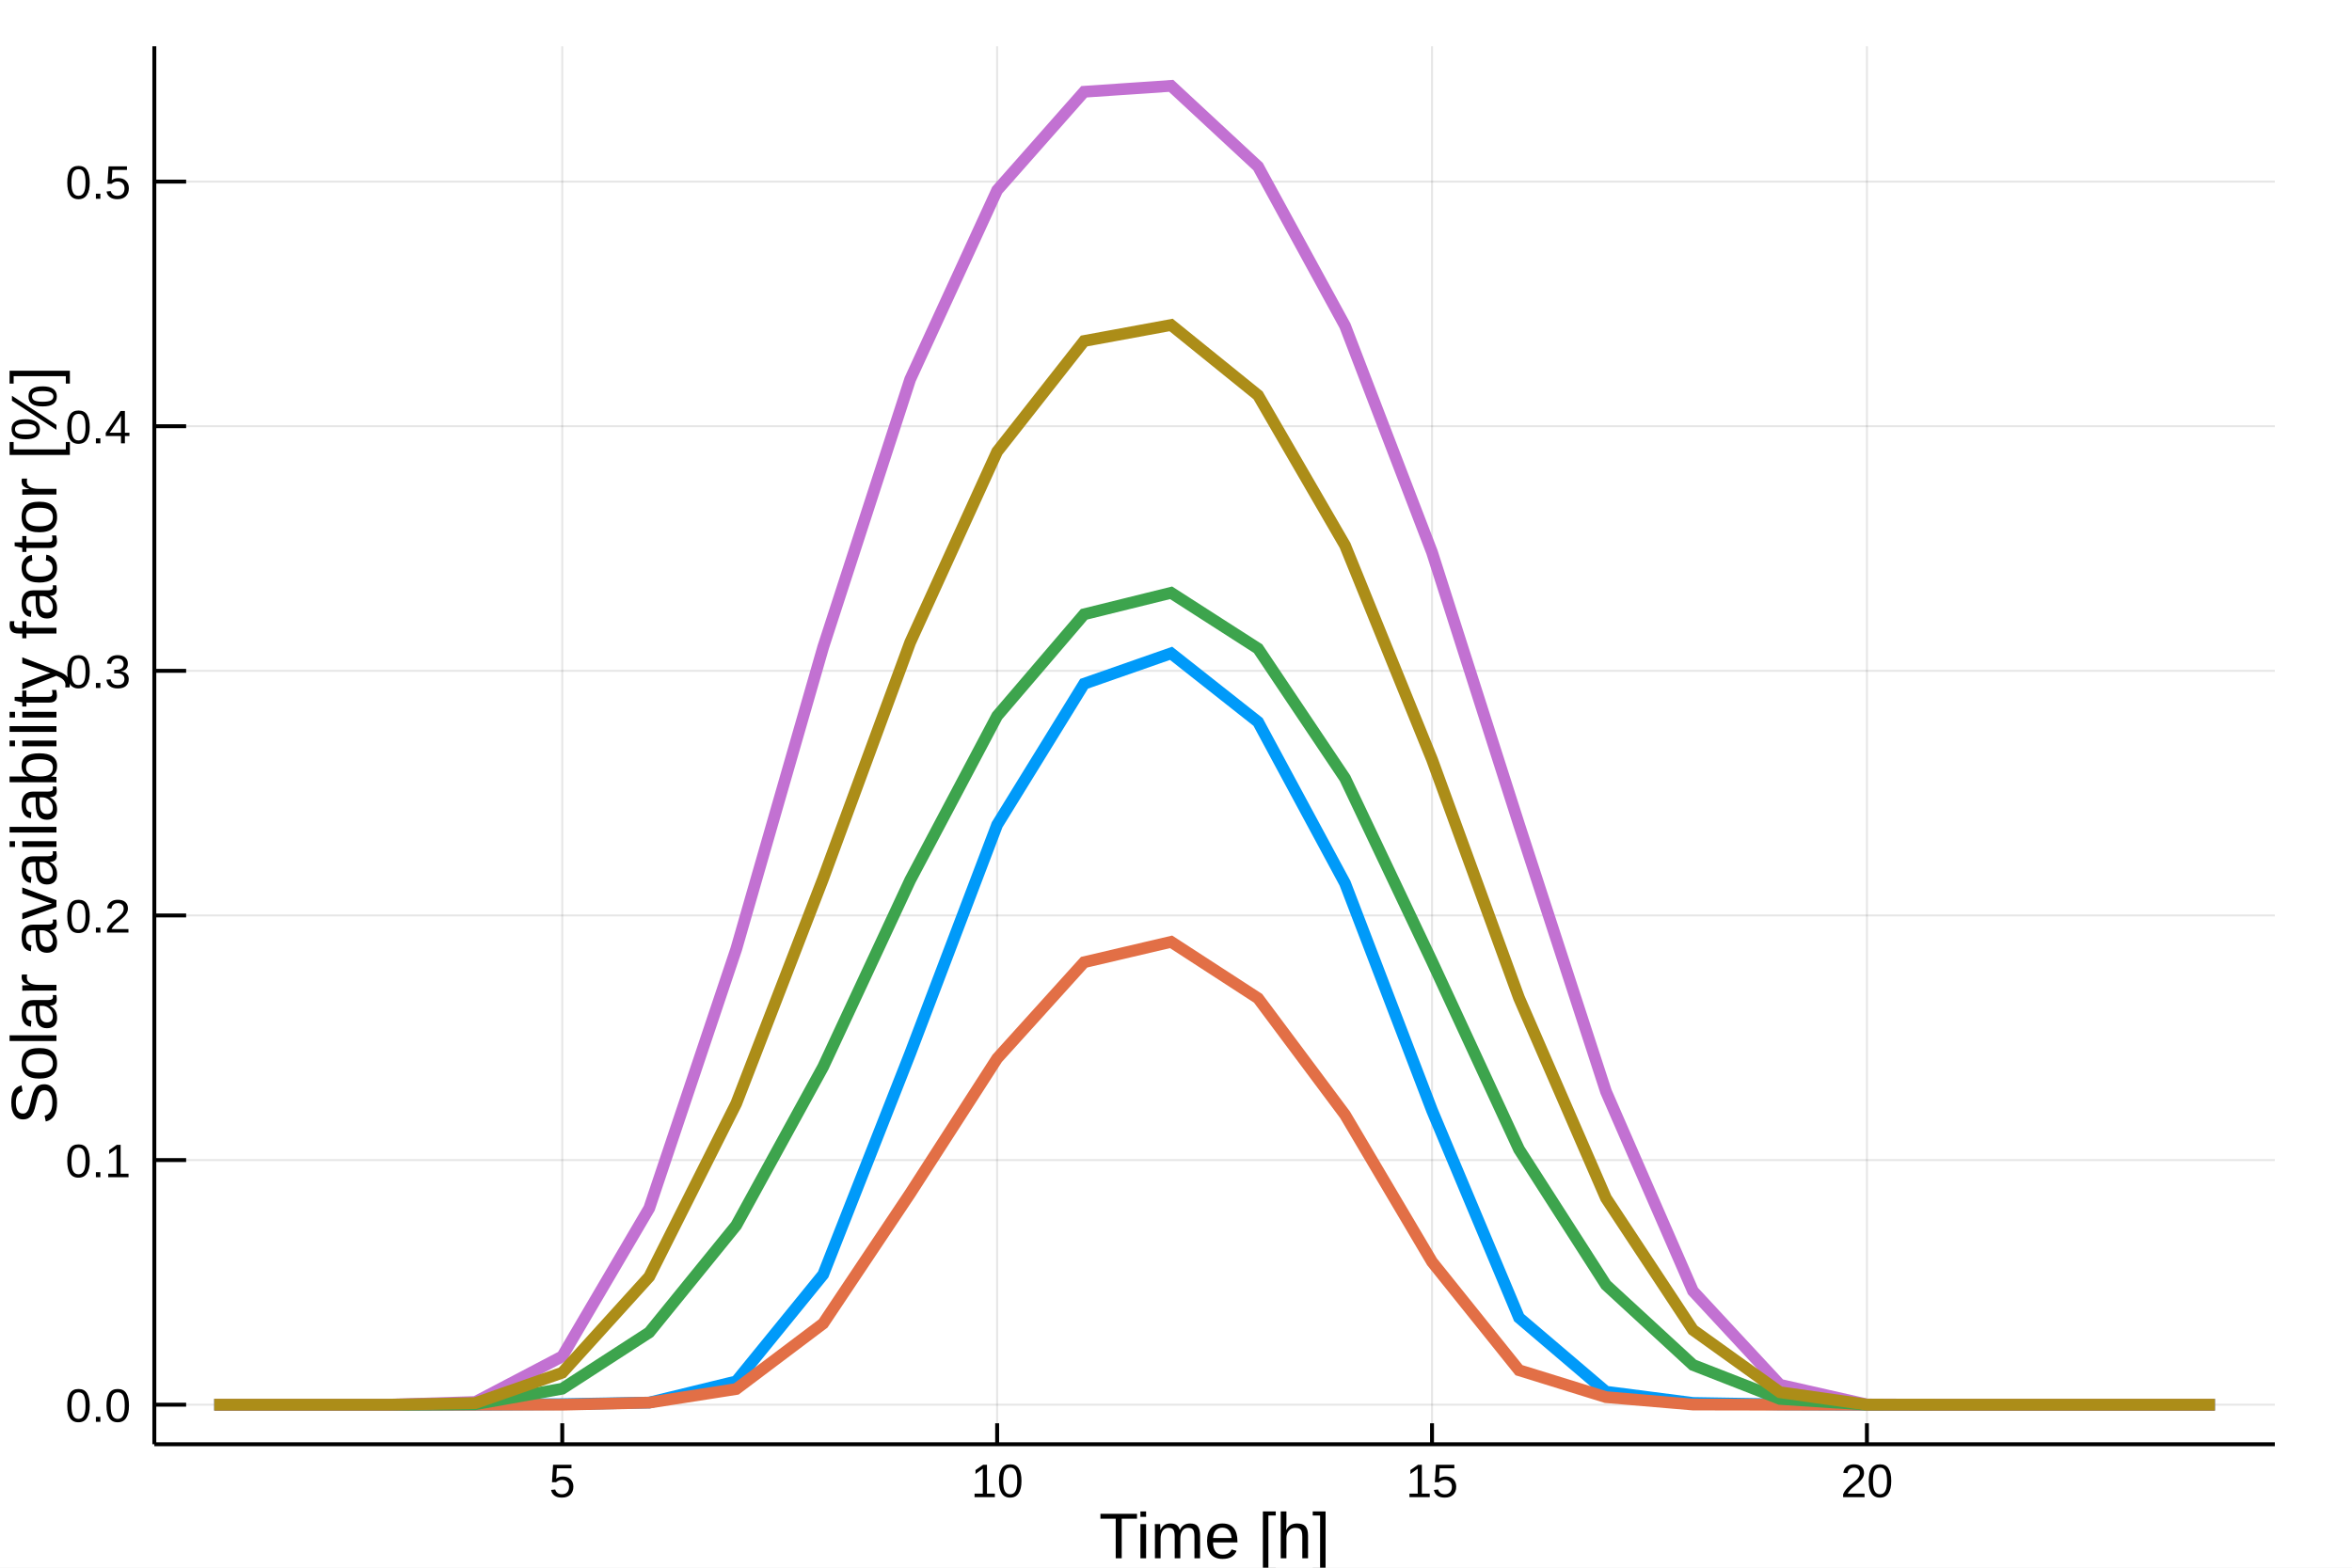
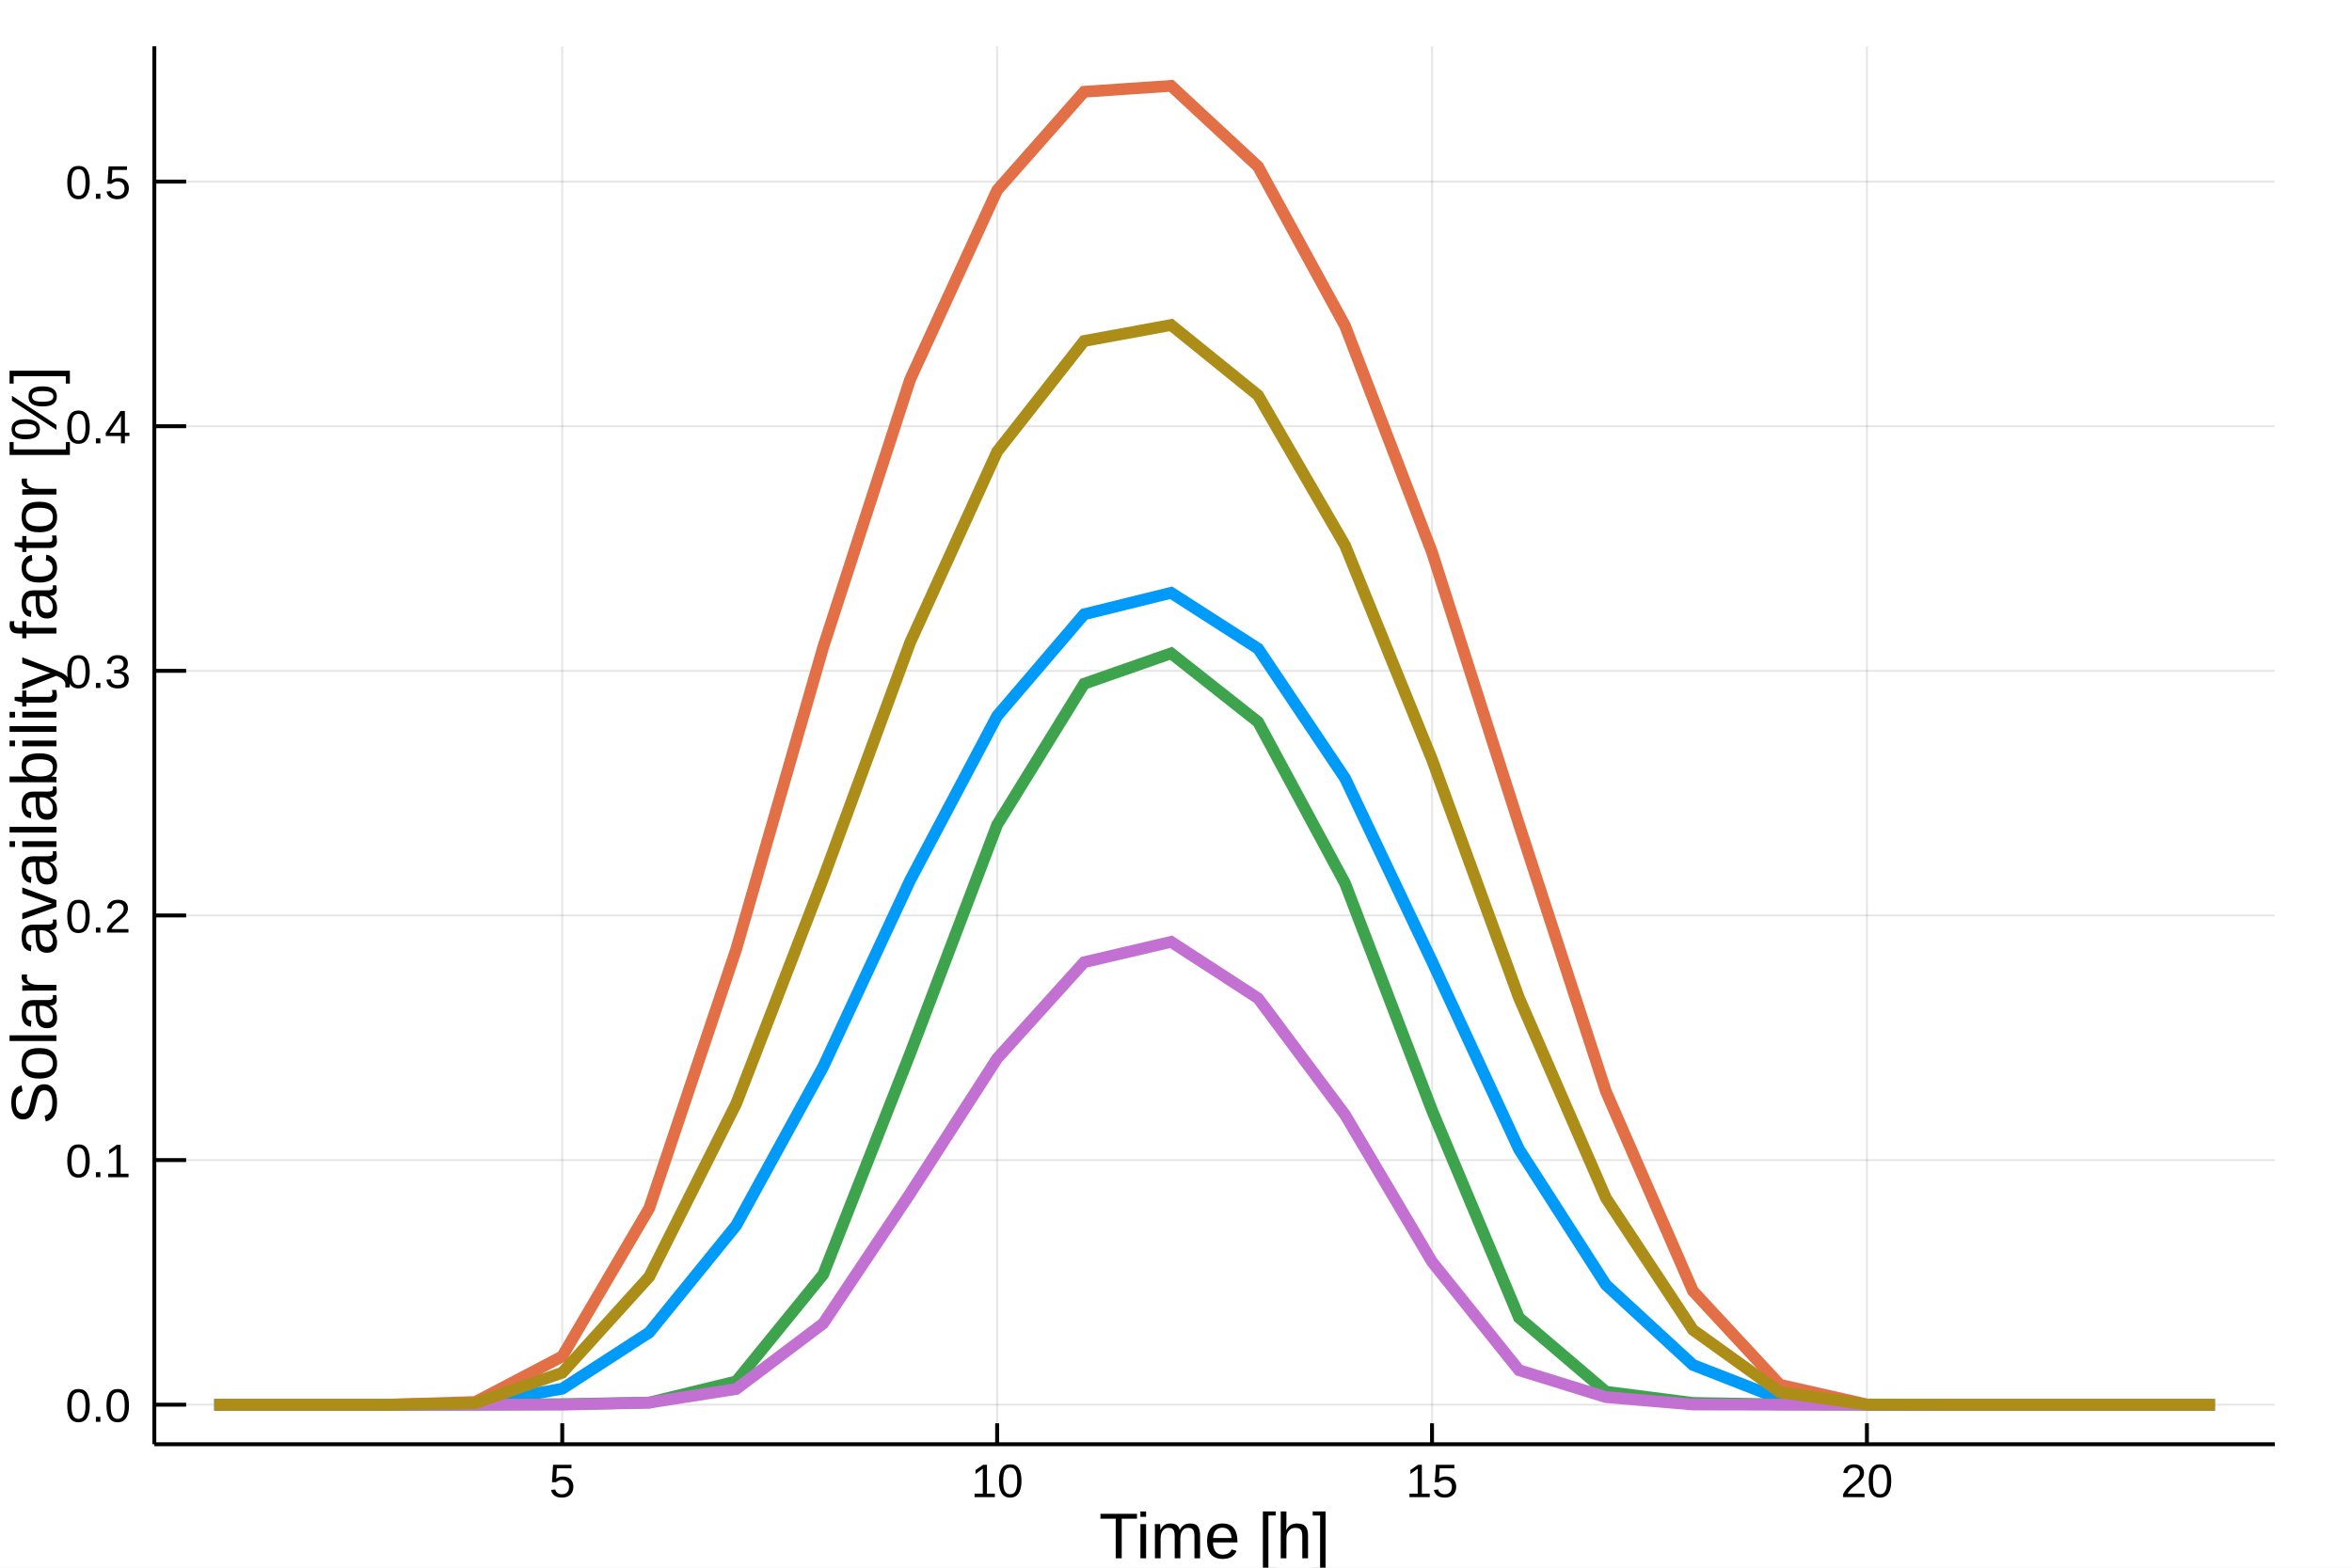
<svg xmlns="http://www.w3.org/2000/svg" width="600" height="400" viewBox="0 0 2400 1600">
  <defs>
-     <clipPath id="clip8200">
+     <clipPath id="clip9500">
      <rect x="0" y="0" width="2400" height="1600" />
    </clipPath>
  </defs>
-   <polygon clip-path="url(#clip8200)" points=" 0,1600 2400,1600 2400,0 0,0    " fill="#ffffff" fill-rule="evenodd" fill-opacity="1" />
+   <polygon clip-path="url(#clip9500)" points=" 0,1600 2400,1600 2400,0 0,0    " fill="#ffffff" fill-rule="evenodd" fill-opacity="1" />
  <defs>
-     <clipPath id="clip8201">
+     <clipPath id="clip9501">
      <rect x="480" y="0" width="1681" height="1600" />
    </clipPath>
  </defs>
-   <polygon clip-path="url(#clip8200)" points=" 157.48,1474.02 2321.26,1474.02 2321.26,47.244 157.48,47.244    " fill="#ffffff" fill-rule="evenodd" fill-opacity="1" />
+   <polygon clip-path="url(#clip9500)" points=" 157.48,1474.02 2321.26,1474.02 2321.26,47.244 157.48,47.244    " fill="#ffffff" fill-rule="evenodd" fill-opacity="1" />
  <defs>
-     <clipPath id="clip8202">
+     <clipPath id="clip9502">
      <rect x="157" y="47" width="2165" height="1428" />
    </clipPath>
  </defs>
-   <polyline clip-path="url(#clip8202)" style="stroke:#000000; stroke-width:2; stroke-opacity:0.1; fill:none" points="   573.728,1474.02 573.728,47.244    " />
-   <polyline clip-path="url(#clip8202)" style="stroke:#000000; stroke-width:2; stroke-opacity:0.1; fill:none" points="   1017.49,1474.02 1017.49,47.244    " />
-   <polyline clip-path="url(#clip8202)" style="stroke:#000000; stroke-width:2; stroke-opacity:0.1; fill:none" points="   1461.25,1474.02 1461.25,47.244    " />
-   <polyline clip-path="url(#clip8202)" style="stroke:#000000; stroke-width:2; stroke-opacity:0.1; fill:none" points="   1905.01,1474.02 1905.01,47.244    " />
-   <polyline clip-path="url(#clip8202)" style="stroke:#000000; stroke-width:2; stroke-opacity:0.1; fill:none" points="   157.48,1433.64 2321.26,1433.64    " />
-   <polyline clip-path="url(#clip8202)" style="stroke:#000000; stroke-width:2; stroke-opacity:0.1; fill:none" points="   157.48,1183.98 2321.26,1183.98    " />
-   <polyline clip-path="url(#clip8202)" style="stroke:#000000; stroke-width:2; stroke-opacity:0.1; fill:none" points="   157.48,934.322 2321.26,934.322    " />
-   <polyline clip-path="url(#clip8202)" style="stroke:#000000; stroke-width:2; stroke-opacity:0.1; fill:none" points="   157.48,684.665 2321.26,684.665    " />
-   <polyline clip-path="url(#clip8202)" style="stroke:#000000; stroke-width:2; stroke-opacity:0.1; fill:none" points="   157.48,435.008 2321.26,435.008    " />
-   <polyline clip-path="url(#clip8202)" style="stroke:#000000; stroke-width:2; stroke-opacity:0.1; fill:none" points="   157.48,185.351 2321.26,185.351    " />
-   <polyline clip-path="url(#clip8200)" style="stroke:#000000; stroke-width:4; stroke-opacity:1; fill:none" points="   157.48,1474.02 2321.26,1474.02    " />
-   <polyline clip-path="url(#clip8200)" style="stroke:#000000; stroke-width:4; stroke-opacity:1; fill:none" points="   157.48,1474.02 157.48,47.244    " />
-   <polyline clip-path="url(#clip8200)" style="stroke:#000000; stroke-width:4; stroke-opacity:1; fill:none" points="   573.728,1474.02 573.728,1452.61    " />
-   <polyline clip-path="url(#clip8200)" style="stroke:#000000; stroke-width:4; stroke-opacity:1; fill:none" points="   1017.49,1474.02 1017.49,1452.61    " />
-   <polyline clip-path="url(#clip8200)" style="stroke:#000000; stroke-width:4; stroke-opacity:1; fill:none" points="   1461.25,1474.02 1461.25,1452.61    " />
-   <polyline clip-path="url(#clip8200)" style="stroke:#000000; stroke-width:4; stroke-opacity:1; fill:none" points="   1905.01,1474.02 1905.01,1452.61    " />
-   <polyline clip-path="url(#clip8200)" style="stroke:#000000; stroke-width:4; stroke-opacity:1; fill:none" points="   157.48,1433.64 189.937,1433.64    " />
-   <polyline clip-path="url(#clip8200)" style="stroke:#000000; stroke-width:4; stroke-opacity:1; fill:none" points="   157.48,1183.98 189.937,1183.98    " />
-   <polyline clip-path="url(#clip8200)" style="stroke:#000000; stroke-width:4; stroke-opacity:1; fill:none" points="   157.48,934.322 189.937,934.322    " />
-   <polyline clip-path="url(#clip8200)" style="stroke:#000000; stroke-width:4; stroke-opacity:1; fill:none" points="   157.48,684.665 189.937,684.665    " />
-   <polyline clip-path="url(#clip8200)" style="stroke:#000000; stroke-width:4; stroke-opacity:1; fill:none" points="   157.48,435.008 189.937,435.008    " />
-   <polyline clip-path="url(#clip8200)" style="stroke:#000000; stroke-width:4; stroke-opacity:1; fill:none" points="   157.48,185.351 189.937,185.351    " />
-   <g clip-path="url(#clip8200)">
+   <polyline clip-path="url(#clip9502)" style="stroke:#000000; stroke-width:2; stroke-opacity:0.1; fill:none" points="   573.728,1474.02 573.728,47.244    " />
+   <polyline clip-path="url(#clip9502)" style="stroke:#000000; stroke-width:2; stroke-opacity:0.1; fill:none" points="   1017.49,1474.02 1017.49,47.244    " />
+   <polyline clip-path="url(#clip9502)" style="stroke:#000000; stroke-width:2; stroke-opacity:0.1; fill:none" points="   1461.25,1474.02 1461.25,47.244    " />
+   <polyline clip-path="url(#clip9502)" style="stroke:#000000; stroke-width:2; stroke-opacity:0.1; fill:none" points="   1905.01,1474.02 1905.01,47.244    " />
+   <polyline clip-path="url(#clip9502)" style="stroke:#000000; stroke-width:2; stroke-opacity:0.1; fill:none" points="   157.48,1433.64 2321.26,1433.64    " />
+   <polyline clip-path="url(#clip9502)" style="stroke:#000000; stroke-width:2; stroke-opacity:0.1; fill:none" points="   157.48,1183.98 2321.26,1183.98    " />
+   <polyline clip-path="url(#clip9502)" style="stroke:#000000; stroke-width:2; stroke-opacity:0.1; fill:none" points="   157.48,934.322 2321.26,934.322    " />
+   <polyline clip-path="url(#clip9502)" style="stroke:#000000; stroke-width:2; stroke-opacity:0.1; fill:none" points="   157.48,684.665 2321.26,684.665    " />
+   <polyline clip-path="url(#clip9502)" style="stroke:#000000; stroke-width:2; stroke-opacity:0.1; fill:none" points="   157.48,435.008 2321.26,435.008    " />
+   <polyline clip-path="url(#clip9502)" style="stroke:#000000; stroke-width:2; stroke-opacity:0.1; fill:none" points="   157.48,185.351 2321.26,185.351    " />
+   <polyline clip-path="url(#clip9500)" style="stroke:#000000; stroke-width:4; stroke-opacity:1; fill:none" points="   157.48,1474.02 2321.26,1474.02    " />
+   <polyline clip-path="url(#clip9500)" style="stroke:#000000; stroke-width:4; stroke-opacity:1; fill:none" points="   157.48,1474.02 157.48,47.244    " />
+   <polyline clip-path="url(#clip9500)" style="stroke:#000000; stroke-width:4; stroke-opacity:1; fill:none" points="   573.728,1474.02 573.728,1452.61    " />
+   <polyline clip-path="url(#clip9500)" style="stroke:#000000; stroke-width:4; stroke-opacity:1; fill:none" points="   1017.49,1474.02 1017.49,1452.61    " />
+   <polyline clip-path="url(#clip9500)" style="stroke:#000000; stroke-width:4; stroke-opacity:1; fill:none" points="   1461.25,1474.02 1461.25,1452.61    " />
+   <polyline clip-path="url(#clip9500)" style="stroke:#000000; stroke-width:4; stroke-opacity:1; fill:none" points="   1905.01,1474.02 1905.01,1452.61    " />
+   <polyline clip-path="url(#clip9500)" style="stroke:#000000; stroke-width:4; stroke-opacity:1; fill:none" points="   157.48,1433.64 189.937,1433.64    " />
+   <polyline clip-path="url(#clip9500)" style="stroke:#000000; stroke-width:4; stroke-opacity:1; fill:none" points="   157.48,1183.98 189.937,1183.98    " />
+   <polyline clip-path="url(#clip9500)" style="stroke:#000000; stroke-width:4; stroke-opacity:1; fill:none" points="   157.48,934.322 189.937,934.322    " />
+   <polyline clip-path="url(#clip9500)" style="stroke:#000000; stroke-width:4; stroke-opacity:1; fill:none" points="   157.48,684.665 189.937,684.665    " />
+   <polyline clip-path="url(#clip9500)" style="stroke:#000000; stroke-width:4; stroke-opacity:1; fill:none" points="   157.48,435.008 189.937,435.008    " />
+   <polyline clip-path="url(#clip9500)" style="stroke:#000000; stroke-width:4; stroke-opacity:1; fill:none" points="   157.48,185.351 189.937,185.351    " />
+   <g clip-path="url(#clip9500)">
    <text style="fill:#000000; fill-opacity:1; font-family:Arial,Helvetica Neue,Helvetica,sans-serif; font-size:48px; text-anchor:middle;" transform="rotate(0, 573.728, 1528.02)" x="573.728" y="1528.02">5</text>
  </g>
-   <g clip-path="url(#clip8200)">
+   <g clip-path="url(#clip9500)">
    <text style="fill:#000000; fill-opacity:1; font-family:Arial,Helvetica Neue,Helvetica,sans-serif; font-size:48px; text-anchor:middle;" transform="rotate(0, 1017.49, 1528.02)" x="1017.49" y="1528.02">10</text>
  </g>
-   <g clip-path="url(#clip8200)">
+   <g clip-path="url(#clip9500)">
    <text style="fill:#000000; fill-opacity:1; font-family:Arial,Helvetica Neue,Helvetica,sans-serif; font-size:48px; text-anchor:middle;" transform="rotate(0, 1461.25, 1528.02)" x="1461.25" y="1528.02">15</text>
  </g>
-   <g clip-path="url(#clip8200)">
+   <g clip-path="url(#clip9500)">
    <text style="fill:#000000; fill-opacity:1; font-family:Arial,Helvetica Neue,Helvetica,sans-serif; font-size:48px; text-anchor:middle;" transform="rotate(0, 1905.01, 1528.02)" x="1905.01" y="1528.02">20</text>
  </g>
-   <g clip-path="url(#clip8200)">
+   <g clip-path="url(#clip9500)">
    <text style="fill:#000000; fill-opacity:1; font-family:Arial,Helvetica Neue,Helvetica,sans-serif; font-size:48px; text-anchor:end;" transform="rotate(0, 133.48, 1451.14)" x="133.48" y="1451.14">0.0</text>
  </g>
-   <g clip-path="url(#clip8200)">
+   <g clip-path="url(#clip9500)">
    <text style="fill:#000000; fill-opacity:1; font-family:Arial,Helvetica Neue,Helvetica,sans-serif; font-size:48px; text-anchor:end;" transform="rotate(0, 133.48, 1201.48)" x="133.48" y="1201.48">0.1</text>
  </g>
-   <g clip-path="url(#clip8200)">
+   <g clip-path="url(#clip9500)">
    <text style="fill:#000000; fill-opacity:1; font-family:Arial,Helvetica Neue,Helvetica,sans-serif; font-size:48px; text-anchor:end;" transform="rotate(0, 133.48, 951.822)" x="133.48" y="951.822">0.2</text>
  </g>
-   <g clip-path="url(#clip8200)">
+   <g clip-path="url(#clip9500)">
    <text style="fill:#000000; fill-opacity:1; font-family:Arial,Helvetica Neue,Helvetica,sans-serif; font-size:48px; text-anchor:end;" transform="rotate(0, 133.48, 702.165)" x="133.48" y="702.165">0.3</text>
  </g>
-   <g clip-path="url(#clip8200)">
+   <g clip-path="url(#clip9500)">
    <text style="fill:#000000; fill-opacity:1; font-family:Arial,Helvetica Neue,Helvetica,sans-serif; font-size:48px; text-anchor:end;" transform="rotate(0, 133.48, 452.508)" x="133.48" y="452.508">0.4</text>
  </g>
-   <g clip-path="url(#clip8200)">
+   <g clip-path="url(#clip9500)">
    <text style="fill:#000000; fill-opacity:1; font-family:Arial,Helvetica Neue,Helvetica,sans-serif; font-size:48px; text-anchor:end;" transform="rotate(0, 133.48, 202.851)" x="133.48" y="202.851">0.5</text>
  </g>
-   <g clip-path="url(#clip8200)">
+   <g clip-path="url(#clip9500)">
    <text style="fill:#000000; fill-opacity:1; font-family:Arial,Helvetica Neue,Helvetica,sans-serif; font-size:66px; text-anchor:middle;" transform="rotate(0, 1239.37, 1590.4)" x="1239.37" y="1590.4">Time [h]</text>
  </g>
-   <g clip-path="url(#clip8200)">
+   <g clip-path="url(#clip9500)">
    <text style="fill:#000000; fill-opacity:1; font-family:Arial,Helvetica Neue,Helvetica,sans-serif; font-size:66px; text-anchor:middle;" transform="rotate(-90, 57.6, 760.63)" x="57.6" y="760.63">Solar availability factor [%]</text>
  </g>
-   <polyline clip-path="url(#clip8202)" style="stroke:#009af9; stroke-width:12; stroke-opacity:1; fill:none" points="   218.719,1433.64 307.472,1433.64 396.224,1433.64 484.976,1433.62 573.728,1433.09 662.481,1431.48 751.233,1409.85 839.985,1300.78 928.737,1075.22 1017.49,841.752    1106.24,697.84 1194.99,666.791 1283.75,736.85 1372.5,901.511 1461.25,1133.26 1550,1344.81 1638.76,1420.4 1727.51,1431.86 1816.26,1433.31 1905.01,1433.64    1993.76,1433.64 2082.52,1433.64 2171.27,1433.64 2260.02,1433.64    " />
-   <polyline clip-path="url(#clip8202)" style="stroke:#e26f46; stroke-width:12; stroke-opacity:1; fill:none" points="   218.719,1433.64 307.472,1433.64 396.224,1433.64 484.976,1433.64 573.728,1433.64 662.481,1431.54 751.233,1417.66 839.985,1350.78 928.737,1218.05 1017.49,1080.26    1106.24,982.051 1194.99,961.258 1283.75,1018.88 1372.5,1137.77 1461.25,1287.84 1550,1398.44 1638.76,1425.94 1727.51,1433.48 1816.26,1433.64 1905.01,1433.64    1993.76,1433.64 2082.52,1433.64 2171.27,1433.64 2260.02,1433.64    " />
-   <polyline clip-path="url(#clip8202)" style="stroke:#3da44d; stroke-width:12; stroke-opacity:1; fill:none" points="   218.719,1433.64 307.472,1433.64 396.224,1433.64 484.976,1433.14 573.728,1417.34 662.481,1359.87 751.233,1250.63 839.985,1088.77 928.737,898.328 1017.49,730.683    1106.24,626.943 1194.99,605.024 1283.75,662.012 1372.5,794.323 1461.25,981.284 1550,1172.99 1638.76,1311.37 1727.51,1393.09 1816.26,1427.76 1905.01,1433.6    1993.76,1433.64 2082.52,1433.64 2171.27,1433.64 2260.02,1433.64    " />
-   <polyline clip-path="url(#clip8202)" style="stroke:#c271d2; stroke-width:12; stroke-opacity:1; fill:none" points="   218.719,1433.64 307.472,1433.64 396.224,1433.64 484.976,1430.9 573.728,1384.34 662.481,1233.13 751.233,968.728 839.985,660.534 928.737,387.208 1017.49,194.129    1106.24,93.649 1194.99,87.624 1283.75,170 1372.5,332.56 1461.25,563.647 1550,841.407 1638.76,1114.09 1727.51,1317.66 1816.26,1413.32 1905.01,1433.41    1993.76,1433.64 2082.52,1433.64 2171.27,1433.64 2260.02,1433.64    " />
-   <polyline clip-path="url(#clip8202)" style="stroke:#ac8d18; stroke-width:12; stroke-opacity:1; fill:none" points="   218.719,1433.64 307.472,1433.64 396.224,1433.64 484.976,1432.02 573.728,1401 662.481,1303.02 751.233,1126.33 839.985,896.626 928.737,655.662 1017.49,460.927    1106.24,348.025 1194.99,331.689 1283.75,403.469 1372.5,556.646 1461.25,775.169 1550,1018.45 1638.76,1222.83 1727.51,1357.3 1816.26,1420.93 1905.01,1433.53    1993.76,1433.64 2082.52,1433.64 2171.27,1433.64 2260.02,1433.64    " />
+   <polyline clip-path="url(#clip9502)" style="stroke:#009af9; stroke-width:12; stroke-opacity:1; fill:none" points="   218.719,1433.64 307.472,1433.64 396.224,1433.64 484.976,1433.14 573.728,1417.34 662.481,1359.87 751.233,1250.63 839.985,1088.77 928.737,898.328 1017.49,730.683    1106.24,626.943 1194.99,605.024 1283.75,662.012 1372.5,794.323 1461.25,981.284 1550,1172.99 1638.76,1311.37 1727.51,1393.09 1816.26,1427.76 1905.01,1433.6    1993.76,1433.64 2082.52,1433.64 2171.27,1433.64 2260.02,1433.64    " />
+   <polyline clip-path="url(#clip9502)" style="stroke:#e26f46; stroke-width:12; stroke-opacity:1; fill:none" points="   218.719,1433.64 307.472,1433.64 396.224,1433.64 484.976,1430.9 573.728,1384.34 662.481,1233.13 751.233,968.728 839.985,660.534 928.737,387.208 1017.49,194.129    1106.24,93.649 1194.99,87.624 1283.75,170 1372.5,332.56 1461.25,563.647 1550,841.407 1638.76,1114.09 1727.51,1317.66 1816.26,1413.32 1905.01,1433.41    1993.76,1433.64 2082.52,1433.64 2171.27,1433.64 2260.02,1433.64    " />
+   <polyline clip-path="url(#clip9502)" style="stroke:#3da44d; stroke-width:12; stroke-opacity:1; fill:none" points="   218.719,1433.64 307.472,1433.64 396.224,1433.64 484.976,1433.62 573.728,1433.09 662.481,1431.48 751.233,1409.85 839.985,1300.78 928.737,1075.22 1017.49,841.752    1106.24,697.84 1194.99,666.791 1283.75,736.85 1372.5,901.511 1461.25,1133.26 1550,1344.81 1638.76,1420.4 1727.51,1431.86 1816.26,1433.31 1905.01,1433.64    1993.76,1433.64 2082.52,1433.64 2171.27,1433.64 2260.02,1433.64    " />
+   <polyline clip-path="url(#clip9502)" style="stroke:#c271d2; stroke-width:12; stroke-opacity:1; fill:none" points="   218.719,1433.64 307.472,1433.64 396.224,1433.64 484.976,1433.64 573.728,1433.64 662.481,1431.54 751.233,1417.66 839.985,1350.78 928.737,1218.05 1017.49,1080.26    1106.24,982.051 1194.99,961.258 1283.75,1018.88 1372.5,1137.77 1461.25,1287.84 1550,1398.44 1638.76,1425.94 1727.51,1433.48 1816.26,1433.64 1905.01,1433.64    1993.76,1433.64 2082.52,1433.64 2171.27,1433.64 2260.02,1433.64    " />
+   <polyline clip-path="url(#clip9502)" style="stroke:#ac8d18; stroke-width:12; stroke-opacity:1; fill:none" points="   218.719,1433.64 307.472,1433.64 396.224,1433.64 484.976,1432.02 573.728,1401 662.481,1303.02 751.233,1126.33 839.985,896.626 928.737,655.662 1017.49,460.927    1106.24,348.025 1194.99,331.689 1283.75,403.469 1372.5,556.646 1461.25,775.169 1550,1018.45 1638.76,1222.83 1727.51,1357.3 1816.26,1420.93 1905.01,1433.53    1993.76,1433.64 2082.52,1433.64 2171.27,1433.64 2260.02,1433.64    " />
</svg>
